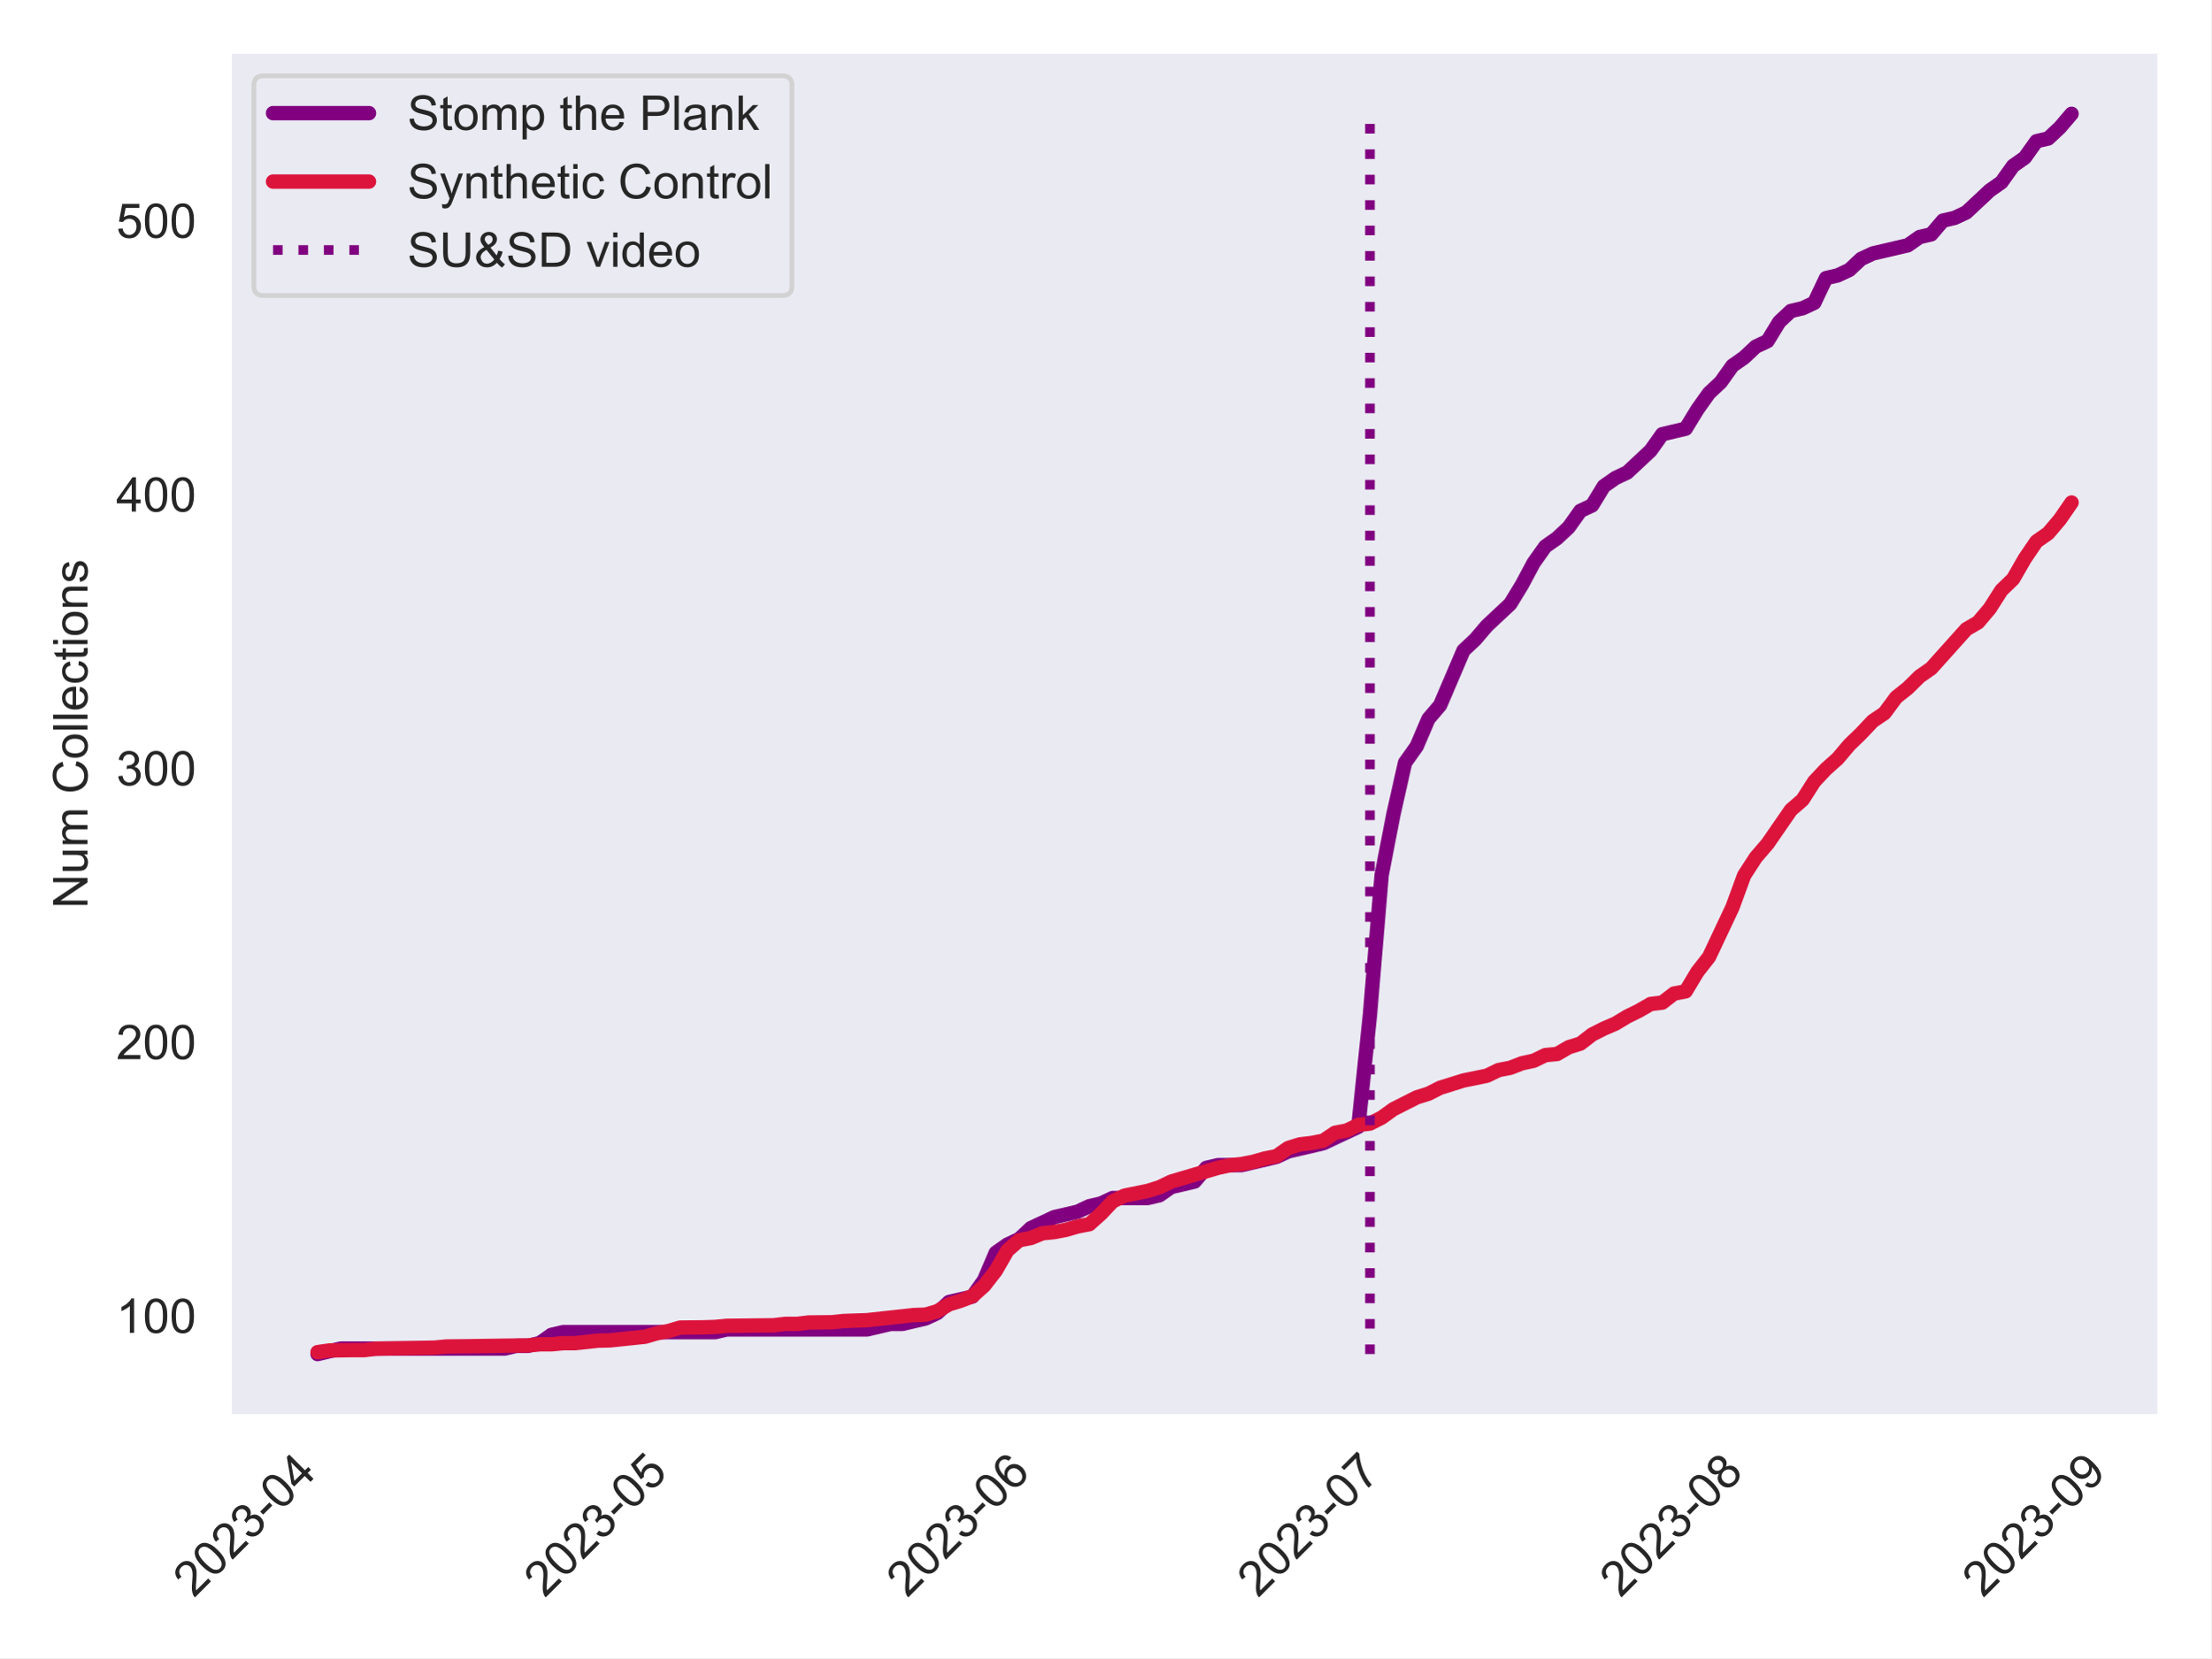
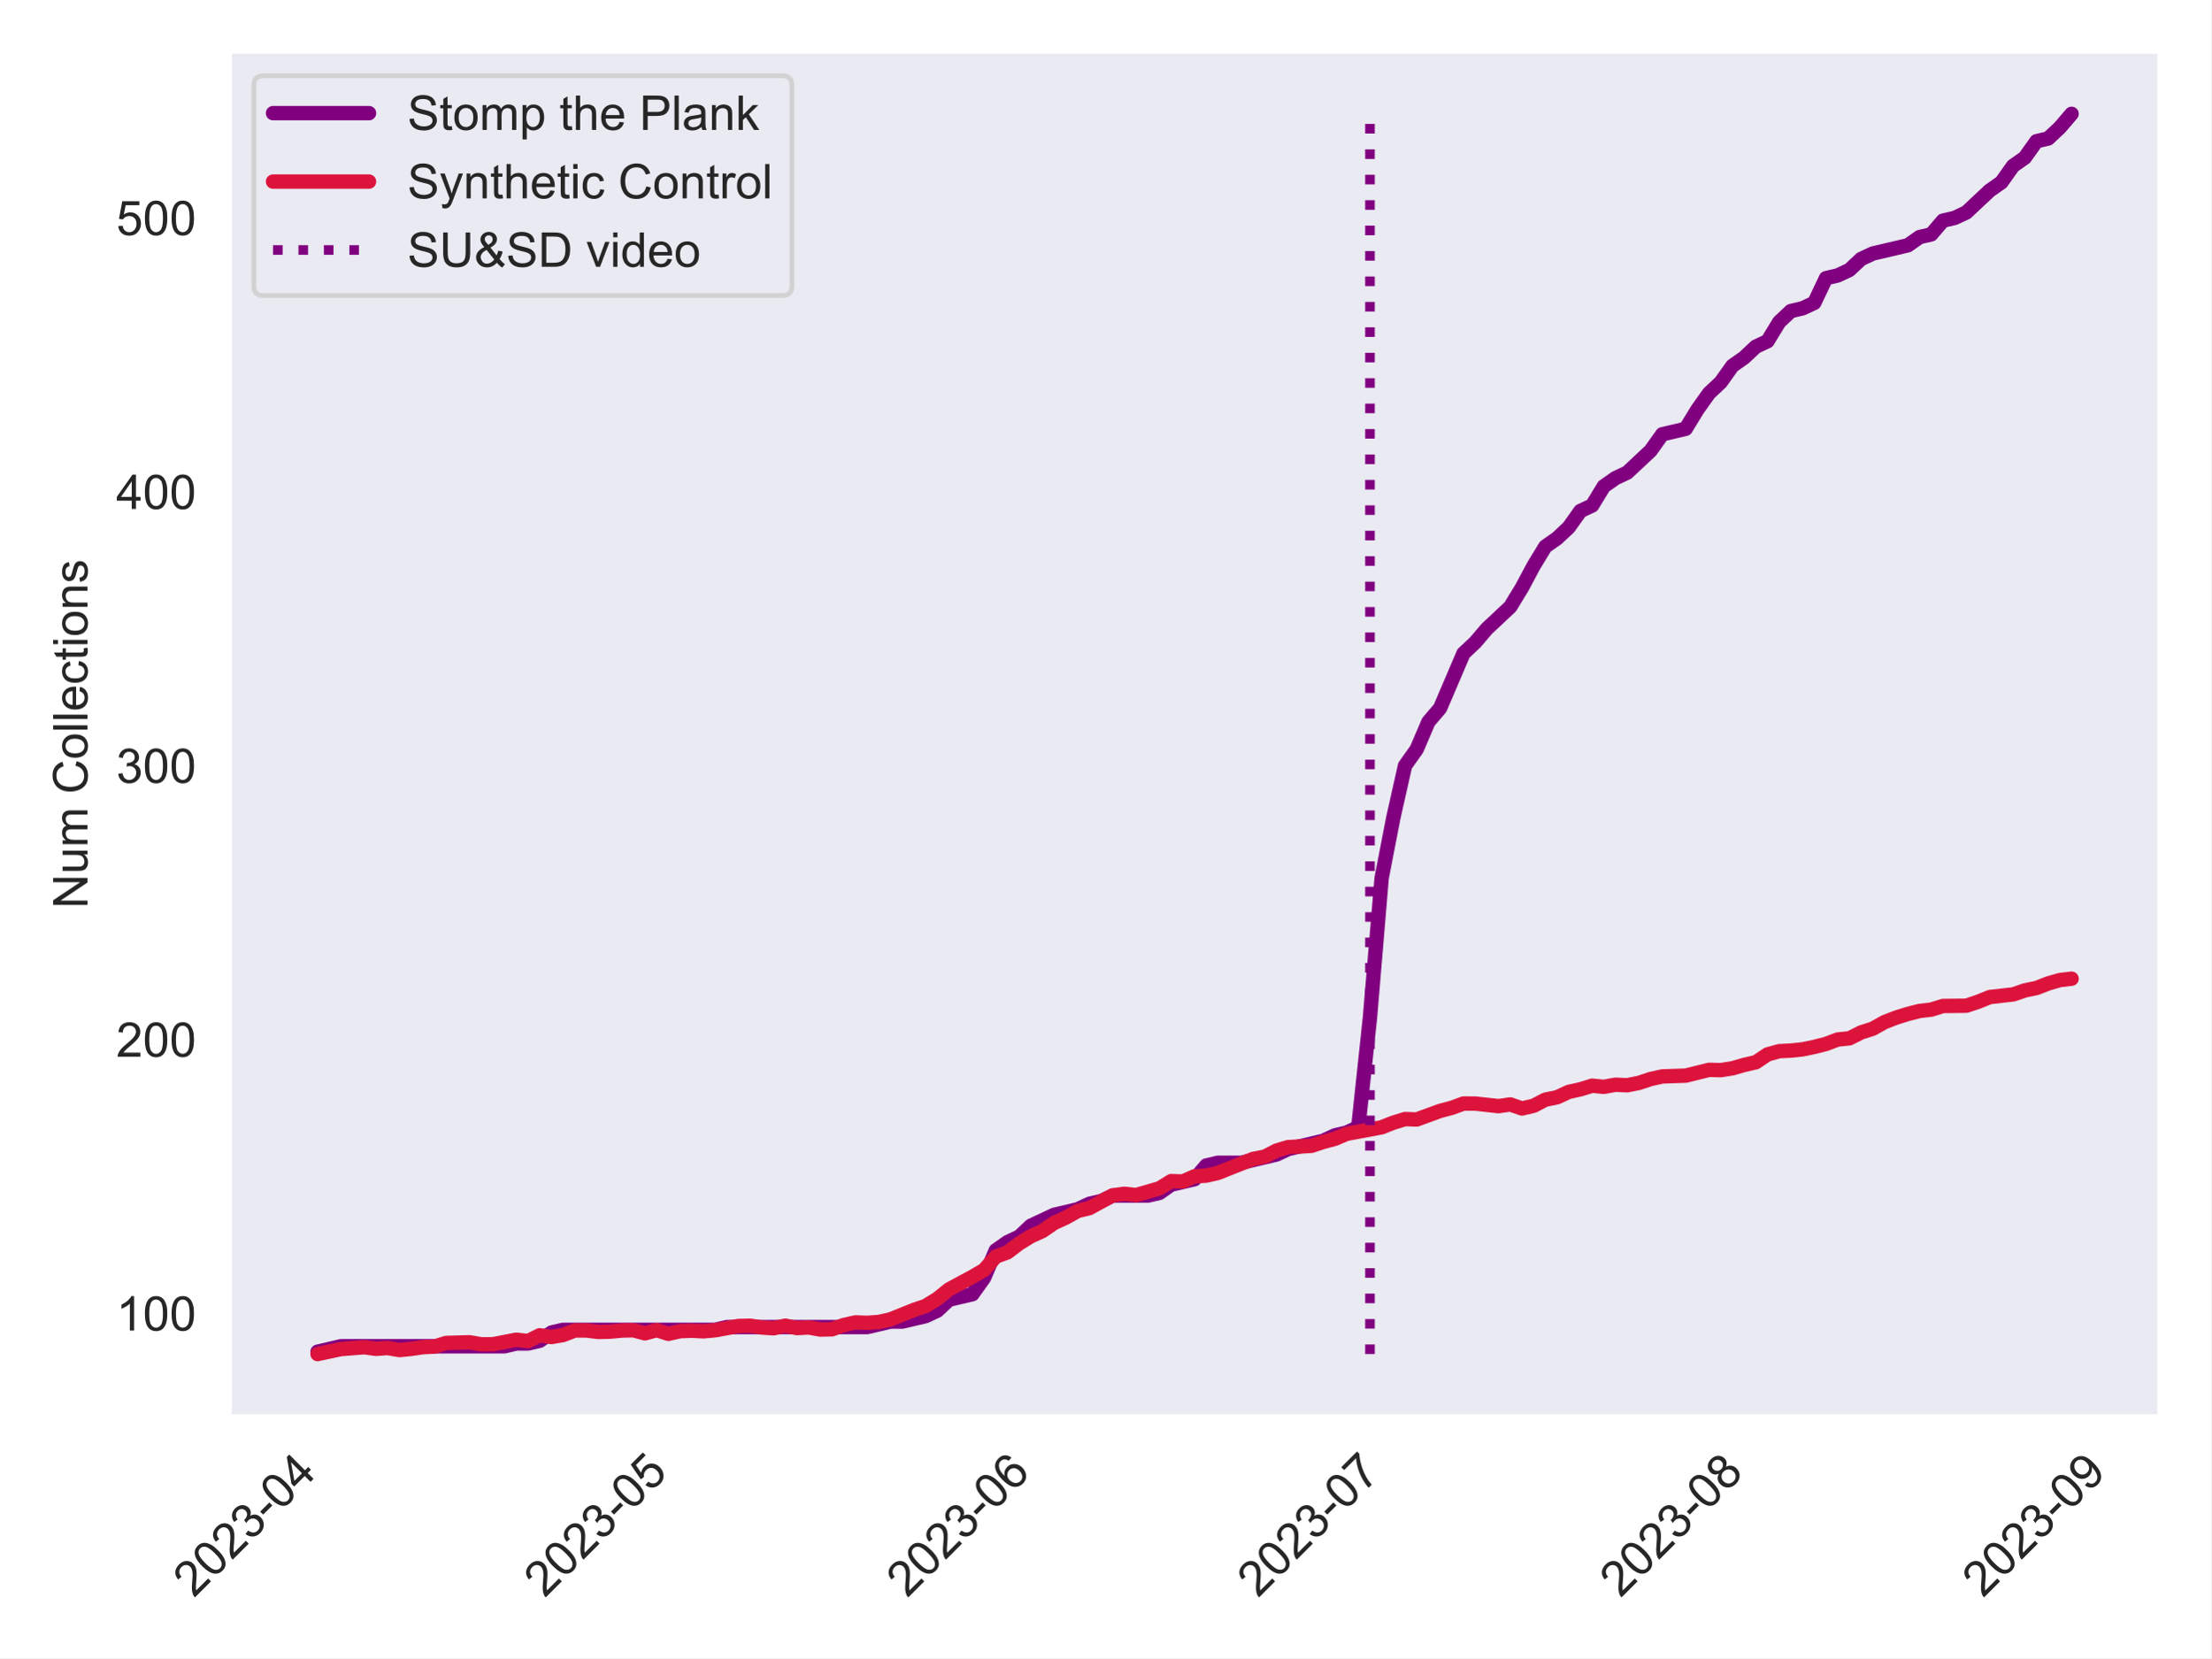
<svg xmlns="http://www.w3.org/2000/svg" xmlns:xlink="http://www.w3.org/1999/xlink" width="460.8pt" height="345.6pt" viewBox="0 0 460.8 345.6" version="1.1">
  <defs>
    <style type="text/css">*{stroke-linejoin: round; stroke-linecap: butt}</style>
  </defs>
  <g id="figure_1">
    <g id="patch_1">
      <path d="M 0 345.6  L 460.8 345.6  L 460.8 0  L 0 0  z " style="fill: #ffffff" />
    </g>
    <g id="axes_1">
      <g id="patch_2">
        <path d="M 47.9 295.153  L 450 295.153  L 450 10.8  L 47.9 10.8  z " style="fill: #eaeaf2" />
      </g>
      <g id="matplotlib.axis_1">
        <g id="xtick_1">
          <g id="text_1">
            <g style="fill: #262626" transform="translate(40.40968 333.1617) rotate(-45) scale(0.1 -0.1)">
              <defs>
                <path id="ArialMT-32" d="M 3222 541  L 3222 0  L 194 0  Q 188 203 259 391  Q 375 700 629 1000  Q 884 1300 1366 1694  Q 2113 2306 2375 2664  Q 2638 3022 2638 3341  Q 2638 3675 2398 3904  Q 2159 4134 1775 4134  Q 1369 4134 1125 3890  Q 881 3647 878 3216  L 300 3275  Q 359 3922 746 4261  Q 1134 4600 1788 4600  Q 2447 4600 2831 4234  Q 3216 3869 3216 3328  Q 3216 3053 3103 2787  Q 2991 2522 2730 2228  Q 2469 1934 1863 1422  Q 1356 997 1212 845  Q 1069 694 975 541  L 3222 541  z " transform="scale(0.015625)" />
                <path id="ArialMT-30" d="M 266 2259  Q 266 3072 433 3567  Q 600 4063 929 4331  Q 1259 4600 1759 4600  Q 2128 4600 2406 4451  Q 2684 4303 2865 4023  Q 3047 3744 3150 3342  Q 3253 2941 3253 2259  Q 3253 1453 3087 958  Q 2922 463 2592 192  Q 2263 -78 1759 -78  Q 1097 -78 719 397  Q 266 969 266 2259  z M 844 2259  Q 844 1131 1108 757  Q 1372 384 1759 384  Q 2147 384 2411 759  Q 2675 1134 2675 2259  Q 2675 3391 2411 3762  Q 2147 4134 1753 4134  Q 1366 4134 1134 3806  Q 844 3388 844 2259  z " transform="scale(0.015625)" />
                <path id="ArialMT-33" d="M 269 1209  L 831 1284  Q 928 806 1161 595  Q 1394 384 1728 384  Q 2125 384 2398 659  Q 2672 934 2672 1341  Q 2672 1728 2419 1979  Q 2166 2231 1775 2231  Q 1616 2231 1378 2169  L 1441 2663  Q 1497 2656 1531 2656  Q 1891 2656 2178 2843  Q 2466 3031 2466 3422  Q 2466 3731 2256 3934  Q 2047 4138 1716 4138  Q 1388 4138 1169 3931  Q 950 3725 888 3313  L 325 3413  Q 428 3978 793 4289  Q 1159 4600 1703 4600  Q 2078 4600 2393 4439  Q 2709 4278 2876 4000  Q 3044 3722 3044 3409  Q 3044 3113 2884 2869  Q 2725 2625 2413 2481  Q 2819 2388 3044 2092  Q 3269 1797 3269 1353  Q 3269 753 2831 336  Q 2394 -81 1725 -81  Q 1122 -81 723 278  Q 325 638 269 1209  z " transform="scale(0.015625)" />
                <path id="ArialMT-2d" d="M 203 1375  L 203 1941  L 1931 1941  L 1931 1375  L 203 1375  z " transform="scale(0.015625)" />
                <path id="ArialMT-34" d="M 2069 0  L 2069 1097  L 81 1097  L 81 1613  L 2172 4581  L 2631 4581  L 2631 1613  L 3250 1613  L 3250 1097  L 2631 1097  L 2631 0  L 2069 0  z M 2069 1613  L 2069 3678  L 634 1613  L 2069 1613  z " transform="scale(0.015625)" />
              </defs>
              <use xlink:href="#ArialMT-32" />
              <use xlink:href="#ArialMT-30" x="55.615" />
              <use xlink:href="#ArialMT-32" x="111.23" />
              <use xlink:href="#ArialMT-33" x="166.846" />
              <use xlink:href="#ArialMT-2d" x="222.461" />
              <use xlink:href="#ArialMT-30" x="255.762" />
              <use xlink:href="#ArialMT-34" x="311.377" />
            </g>
          </g>
        </g>
        <g id="xtick_2">
          <g id="text_2">
            <g style="fill: #262626" transform="translate(113.5188 333.1617) rotate(-45) scale(0.1 -0.1)">
              <defs>
                <path id="ArialMT-35" d="M 266 1200  L 856 1250  Q 922 819 1161 601  Q 1400 384 1738 384  Q 2144 384 2425 690  Q 2706 997 2706 1503  Q 2706 1984 2436 2262  Q 2166 2541 1728 2541  Q 1456 2541 1237 2417  Q 1019 2294 894 2097  L 366 2166  L 809 4519  L 3088 4519  L 3088 3981  L 1259 3981  L 1013 2750  Q 1425 3038 1878 3038  Q 2478 3038 2890 2622  Q 3303 2206 3303 1553  Q 3303 931 2941 478  Q 2500 -78 1738 -78  Q 1113 -78 717 272  Q 322 622 266 1200  z " transform="scale(0.015625)" />
              </defs>
              <use xlink:href="#ArialMT-32" />
              <use xlink:href="#ArialMT-30" x="55.615" />
              <use xlink:href="#ArialMT-32" x="111.23" />
              <use xlink:href="#ArialMT-33" x="166.846" />
              <use xlink:href="#ArialMT-2d" x="222.461" />
              <use xlink:href="#ArialMT-30" x="255.762" />
              <use xlink:href="#ArialMT-35" x="311.377" />
            </g>
          </g>
        </g>
        <g id="xtick_3">
          <g id="text_3">
            <g style="fill: #262626" transform="translate(189.0648 333.1617) rotate(-45) scale(0.1 -0.1)">
              <defs>
                <path id="ArialMT-36" d="M 3184 3459  L 2625 3416  Q 2550 3747 2413 3897  Q 2184 4138 1850 4138  Q 1581 4138 1378 3988  Q 1113 3794 959 3422  Q 806 3050 800 2363  Q 1003 2672 1297 2822  Q 1591 2972 1913 2972  Q 2475 2972 2870 2558  Q 3266 2144 3266 1488  Q 3266 1056 3080 686  Q 2894 316 2569 119  Q 2244 -78 1831 -78  Q 1128 -78 684 439  Q 241 956 241 2144  Q 241 3472 731 4075  Q 1159 4600 1884 4600  Q 2425 4600 2770 4297  Q 3116 3994 3184 3459  z M 888 1484  Q 888 1194 1011 928  Q 1134 663 1356 523  Q 1578 384 1822 384  Q 2178 384 2434 671  Q 2691 959 2691 1453  Q 2691 1928 2437 2201  Q 2184 2475 1800 2475  Q 1419 2475 1153 2201  Q 888 1928 888 1484  z " transform="scale(0.015625)" />
              </defs>
              <use xlink:href="#ArialMT-32" />
              <use xlink:href="#ArialMT-30" x="55.615" />
              <use xlink:href="#ArialMT-32" x="111.23" />
              <use xlink:href="#ArialMT-33" x="166.846" />
              <use xlink:href="#ArialMT-2d" x="222.461" />
              <use xlink:href="#ArialMT-30" x="255.762" />
              <use xlink:href="#ArialMT-36" x="311.377" />
            </g>
          </g>
        </g>
        <g id="xtick_4">
          <g id="text_4">
            <g style="fill: #262626" transform="translate(262.1739 333.1617) rotate(-45) scale(0.1 -0.1)">
              <defs>
                <path id="ArialMT-37" d="M 303 3981  L 303 4522  L 3269 4522  L 3269 4084  Q 2831 3619 2401 2847  Q 1972 2075 1738 1259  Q 1569 684 1522 0  L 944 0  Q 953 541 1156 1306  Q 1359 2072 1739 2783  Q 2119 3494 2547 3981  L 303 3981  z " transform="scale(0.015625)" />
              </defs>
              <use xlink:href="#ArialMT-32" />
              <use xlink:href="#ArialMT-30" x="55.615" />
              <use xlink:href="#ArialMT-32" x="111.23" />
              <use xlink:href="#ArialMT-33" x="166.846" />
              <use xlink:href="#ArialMT-2d" x="222.461" />
              <use xlink:href="#ArialMT-30" x="255.762" />
              <use xlink:href="#ArialMT-37" x="311.377" />
            </g>
          </g>
        </g>
        <g id="xtick_5">
          <g id="text_5">
            <g style="fill: #262626" transform="translate(337.72 333.1617) rotate(-45) scale(0.1 -0.1)">
              <defs>
                <path id="ArialMT-38" d="M 1131 2484  Q 781 2613 612 2850  Q 444 3088 444 3419  Q 444 3919 803 4259  Q 1163 4600 1759 4600  Q 2359 4600 2725 4251  Q 3091 3903 3091 3403  Q 3091 3084 2923 2848  Q 2756 2613 2416 2484  Q 2838 2347 3058 2040  Q 3278 1734 3278 1309  Q 3278 722 2862 322  Q 2447 -78 1769 -78  Q 1091 -78 675 323  Q 259 725 259 1325  Q 259 1772 486 2073  Q 713 2375 1131 2484  z M 1019 3438  Q 1019 3113 1228 2906  Q 1438 2700 1772 2700  Q 2097 2700 2305 2904  Q 2513 3109 2513 3406  Q 2513 3716 2298 3927  Q 2084 4138 1766 4138  Q 1444 4138 1231 3931  Q 1019 3725 1019 3438  z M 838 1322  Q 838 1081 952 856  Q 1066 631 1291 507  Q 1516 384 1775 384  Q 2178 384 2440 643  Q 2703 903 2703 1303  Q 2703 1709 2433 1975  Q 2163 2241 1756 2241  Q 1359 2241 1098 1978  Q 838 1716 838 1322  z " transform="scale(0.015625)" />
              </defs>
              <use xlink:href="#ArialMT-32" />
              <use xlink:href="#ArialMT-30" x="55.615" />
              <use xlink:href="#ArialMT-32" x="111.23" />
              <use xlink:href="#ArialMT-33" x="166.846" />
              <use xlink:href="#ArialMT-2d" x="222.461" />
              <use xlink:href="#ArialMT-30" x="255.762" />
              <use xlink:href="#ArialMT-38" x="311.377" />
            </g>
          </g>
        </g>
        <g id="xtick_6">
          <g id="text_6">
            <g style="fill: #262626" transform="translate(413.266 333.1617) rotate(-45) scale(0.1 -0.1)">
              <defs>
                <path id="ArialMT-39" d="M 350 1059  L 891 1109  Q 959 728 1153 556  Q 1347 384 1650 384  Q 1909 384 2104 503  Q 2300 622 2425 820  Q 2550 1019 2634 1356  Q 2719 1694 2719 2044  Q 2719 2081 2716 2156  Q 2547 1888 2255 1720  Q 1963 1553 1622 1553  Q 1053 1553 659 1965  Q 266 2378 266 3053  Q 266 3750 677 4175  Q 1088 4600 1706 4600  Q 2153 4600 2523 4359  Q 2894 4119 3086 3673  Q 3278 3228 3278 2384  Q 3278 1506 3087 986  Q 2897 466 2520 194  Q 2144 -78 1638 -78  Q 1100 -78 759 220  Q 419 519 350 1059  z M 2653 3081  Q 2653 3566 2395 3850  Q 2138 4134 1775 4134  Q 1400 4134 1122 3828  Q 844 3522 844 3034  Q 844 2597 1108 2323  Q 1372 2050 1759 2050  Q 2150 2050 2401 2323  Q 2653 2597 2653 3081  z " transform="scale(0.015625)" />
              </defs>
              <use xlink:href="#ArialMT-32" />
              <use xlink:href="#ArialMT-30" x="55.615" />
              <use xlink:href="#ArialMT-32" x="111.23" />
              <use xlink:href="#ArialMT-33" x="166.846" />
              <use xlink:href="#ArialMT-2d" x="222.461" />
              <use xlink:href="#ArialMT-30" x="255.762" />
              <use xlink:href="#ArialMT-39" x="311.377" />
            </g>
          </g>
        </g>
      </g>
      <g id="matplotlib.axis_2">
        <g id="ytick_1">
          <g id="text_7">
-             <g style="fill: #262626" transform="translate(24.21719 277.8176) scale(0.1 -0.1)">
+             <g style="fill: #262626" transform="translate(24.21719 277.3307) scale(0.1 -0.1)">
              <defs>
                <path id="ArialMT-31" d="M 2384 0  L 1822 0  L 1822 3584  Q 1619 3391 1289 3197  Q 959 3003 697 2906  L 697 3450  Q 1169 3672 1522 3987  Q 1875 4303 2022 4600  L 2384 4600  L 2384 0  z " transform="scale(0.015625)" />
              </defs>
              <use xlink:href="#ArialMT-31" />
              <use xlink:href="#ArialMT-30" x="55.615" />
              <use xlink:href="#ArialMT-30" x="111.23" />
            </g>
          </g>
        </g>
        <g id="ytick_2">
          <g id="text_8">
-             <g style="fill: #262626" transform="translate(24.21719 220.753) scale(0.1 -0.1)">
+             <g style="fill: #262626" transform="translate(24.21719 220.247) scale(0.1 -0.1)">
              <use xlink:href="#ArialMT-32" />
              <use xlink:href="#ArialMT-30" x="55.615" />
              <use xlink:href="#ArialMT-30" x="111.23" />
            </g>
          </g>
        </g>
        <g id="ytick_3">
          <g id="text_9">
-             <g style="fill: #262626" transform="translate(24.21719 163.6884) scale(0.1 -0.1)">
+             <g style="fill: #262626" transform="translate(24.21719 163.1633) scale(0.1 -0.1)">
              <use xlink:href="#ArialMT-33" />
              <use xlink:href="#ArialMT-30" x="55.615" />
              <use xlink:href="#ArialMT-30" x="111.23" />
            </g>
          </g>
        </g>
        <g id="ytick_4">
          <g id="text_10">
-             <g style="fill: #262626" transform="translate(24.21719 106.6238) scale(0.1 -0.1)">
+             <g style="fill: #262626" transform="translate(24.21719 106.0796) scale(0.1 -0.1)">
              <use xlink:href="#ArialMT-34" />
              <use xlink:href="#ArialMT-30" x="55.615" />
              <use xlink:href="#ArialMT-30" x="111.23" />
            </g>
          </g>
        </g>
        <g id="ytick_5">
          <g id="text_11">
-             <g style="fill: #262626" transform="translate(24.21719 49.55923) scale(0.1 -0.1)">
+             <g style="fill: #262626" transform="translate(24.21719 48.99585) scale(0.1 -0.1)">
              <use xlink:href="#ArialMT-35" />
              <use xlink:href="#ArialMT-30" x="55.615" />
              <use xlink:href="#ArialMT-30" x="111.23" />
            </g>
          </g>
        </g>
        <g id="text_12">
          <g style="fill: #262626" transform="translate(18.22969 189.3764) rotate(-90) scale(0.1 -0.1)">
            <defs>
              <path id="ArialMT-4e" d="M 488 0  L 488 4581  L 1109 4581  L 3516 984  L 3516 4581  L 4097 4581  L 4097 0  L 3475 0  L 1069 3600  L 1069 0  L 488 0  z " transform="scale(0.015625)" />
              <path id="ArialMT-75" d="M 2597 0  L 2597 488  Q 2209 -75 1544 -75  Q 1250 -75 995 37  Q 741 150 617 320  Q 494 491 444 738  Q 409 903 409 1263  L 409 3319  L 972 3319  L 972 1478  Q 972 1038 1006 884  Q 1059 663 1231 536  Q 1403 409 1656 409  Q 1909 409 2131 539  Q 2353 669 2445 892  Q 2538 1116 2538 1541  L 2538 3319  L 3100 3319  L 3100 0  L 2597 0  z " transform="scale(0.015625)" />
              <path id="ArialMT-6d" d="M 422 0  L 422 3319  L 925 3319  L 925 2853  Q 1081 3097 1340 3245  Q 1600 3394 1931 3394  Q 2300 3394 2536 3241  Q 2772 3088 2869 2813  Q 3263 3394 3894 3394  Q 4388 3394 4653 3120  Q 4919 2847 4919 2278  L 4919 0  L 4359 0  L 4359 2091  Q 4359 2428 4304 2576  Q 4250 2725 4106 2815  Q 3963 2906 3769 2906  Q 3419 2906 3187 2673  Q 2956 2441 2956 1928  L 2956 0  L 2394 0  L 2394 2156  Q 2394 2531 2256 2718  Q 2119 2906 1806 2906  Q 1569 2906 1367 2781  Q 1166 2656 1075 2415  Q 984 2175 984 1722  L 984 0  L 422 0  z " transform="scale(0.015625)" />
              <path id="ArialMT-20" transform="scale(0.015625)" />
              <path id="ArialMT-43" d="M 3763 1606  L 4369 1453  Q 4178 706 3683 314  Q 3188 -78 2472 -78  Q 1731 -78 1267 223  Q 803 525 561 1097  Q 319 1669 319 2325  Q 319 3041 592 3573  Q 866 4106 1370 4382  Q 1875 4659 2481 4659  Q 3169 4659 3637 4309  Q 4106 3959 4291 3325  L 3694 3184  Q 3534 3684 3231 3912  Q 2928 4141 2469 4141  Q 1941 4141 1586 3887  Q 1231 3634 1087 3207  Q 944 2781 944 2328  Q 944 1744 1114 1308  Q 1284 872 1643 656  Q 2003 441 2422 441  Q 2931 441 3284 734  Q 3638 1028 3763 1606  z " transform="scale(0.015625)" />
              <path id="ArialMT-6f" d="M 213 1659  Q 213 2581 725 3025  Q 1153 3394 1769 3394  Q 2453 3394 2887 2945  Q 3322 2497 3322 1706  Q 3322 1066 3130 698  Q 2938 331 2570 128  Q 2203 -75 1769 -75  Q 1072 -75 642 372  Q 213 819 213 1659  z M 791 1659  Q 791 1022 1069 705  Q 1347 388 1769 388  Q 2188 388 2466 706  Q 2744 1025 2744 1678  Q 2744 2294 2464 2611  Q 2184 2928 1769 2928  Q 1347 2928 1069 2612  Q 791 2297 791 1659  z " transform="scale(0.015625)" />
              <path id="ArialMT-6c" d="M 409 0  L 409 4581  L 972 4581  L 972 0  L 409 0  z " transform="scale(0.015625)" />
              <path id="ArialMT-65" d="M 2694 1069  L 3275 997  Q 3138 488 2766 206  Q 2394 -75 1816 -75  Q 1088 -75 661 373  Q 234 822 234 1631  Q 234 2469 665 2931  Q 1097 3394 1784 3394  Q 2450 3394 2872 2941  Q 3294 2488 3294 1666  Q 3294 1616 3291 1516  L 816 1516  Q 847 969 1125 678  Q 1403 388 1819 388  Q 2128 388 2347 550  Q 2566 713 2694 1069  z M 847 1978  L 2700 1978  Q 2663 2397 2488 2606  Q 2219 2931 1791 2931  Q 1403 2931 1139 2672  Q 875 2413 847 1978  z " transform="scale(0.015625)" />
              <path id="ArialMT-63" d="M 2588 1216  L 3141 1144  Q 3050 572 2676 248  Q 2303 -75 1759 -75  Q 1078 -75 664 370  Q 250 816 250 1647  Q 250 2184 428 2587  Q 606 2991 970 3192  Q 1334 3394 1763 3394  Q 2303 3394 2647 3120  Q 2991 2847 3088 2344  L 2541 2259  Q 2463 2594 2264 2762  Q 2066 2931 1784 2931  Q 1359 2931 1093 2626  Q 828 2322 828 1663  Q 828 994 1084 691  Q 1341 388 1753 388  Q 2084 388 2306 591  Q 2528 794 2588 1216  z " transform="scale(0.015625)" />
              <path id="ArialMT-74" d="M 1650 503  L 1731 6  Q 1494 -44 1306 -44  Q 1000 -44 831 53  Q 663 150 594 308  Q 525 466 525 972  L 525 2881  L 113 2881  L 113 3319  L 525 3319  L 525 4141  L 1084 4478  L 1084 3319  L 1650 3319  L 1650 2881  L 1084 2881  L 1084 941  Q 1084 700 1114 631  Q 1144 563 1211 522  Q 1278 481 1403 481  Q 1497 481 1650 503  z " transform="scale(0.015625)" />
              <path id="ArialMT-69" d="M 425 3934  L 425 4581  L 988 4581  L 988 3934  L 425 3934  z M 425 0  L 425 3319  L 988 3319  L 988 0  L 425 0  z " transform="scale(0.015625)" />
              <path id="ArialMT-6e" d="M 422 0  L 422 3319  L 928 3319  L 928 2847  Q 1294 3394 1984 3394  Q 2284 3394 2536 3286  Q 2788 3178 2913 3003  Q 3038 2828 3088 2588  Q 3119 2431 3119 2041  L 3119 0  L 2556 0  L 2556 2019  Q 2556 2363 2490 2533  Q 2425 2703 2258 2804  Q 2091 2906 1866 2906  Q 1506 2906 1245 2678  Q 984 2450 984 1813  L 984 0  L 422 0  z " transform="scale(0.015625)" />
              <path id="ArialMT-73" d="M 197 991  L 753 1078  Q 800 744 1014 566  Q 1228 388 1613 388  Q 2000 388 2187 545  Q 2375 703 2375 916  Q 2375 1106 2209 1216  Q 2094 1291 1634 1406  Q 1016 1563 777 1677  Q 538 1791 414 1992  Q 291 2194 291 2438  Q 291 2659 392 2848  Q 494 3038 669 3163  Q 800 3259 1026 3326  Q 1253 3394 1513 3394  Q 1903 3394 2198 3281  Q 2494 3169 2634 2976  Q 2775 2784 2828 2463  L 2278 2388  Q 2241 2644 2061 2787  Q 1881 2931 1553 2931  Q 1166 2931 1000 2803  Q 834 2675 834 2503  Q 834 2394 903 2306  Q 972 2216 1119 2156  Q 1203 2125 1616 2013  Q 2213 1853 2448 1751  Q 2684 1650 2818 1456  Q 2953 1263 2953 975  Q 2953 694 2789 445  Q 2625 197 2315 61  Q 2006 -75 1616 -75  Q 969 -75 630 194  Q 291 463 197 991  z " transform="scale(0.015625)" />
            </defs>
            <use xlink:href="#ArialMT-4e" />
            <use xlink:href="#ArialMT-75" x="72.217" />
            <use xlink:href="#ArialMT-6d" x="127.832" />
            <use xlink:href="#ArialMT-20" x="211.133" />
            <use xlink:href="#ArialMT-43" x="238.916" />
            <use xlink:href="#ArialMT-6f" x="311.133" />
            <use xlink:href="#ArialMT-6c" x="366.748" />
            <use xlink:href="#ArialMT-6c" x="388.965" />
            <use xlink:href="#ArialMT-65" x="411.182" />
            <use xlink:href="#ArialMT-63" x="466.797" />
            <use xlink:href="#ArialMT-74" x="516.797" />
            <use xlink:href="#ArialMT-69" x="544.58" />
            <use xlink:href="#ArialMT-6f" x="566.797" />
            <use xlink:href="#ArialMT-6e" x="622.412" />
            <use xlink:href="#ArialMT-73" x="678.027" />
          </g>
        </g>
      </g>
      <g id="PolyCollection_1" />
      <g id="PolyCollection_2" />
      <g id="line2d_1">
-         <path d="M 66.177 282.228  L 71.051 281.086  L 105.169 281.086  L 107.606 280.516  L 110.043 280.516  L 112.48 279.945  L 114.917 278.233  L 117.354 277.663  L 149.034 277.663  L 151.471 277.092  L 180.715 277.092  L 185.589 275.951  L 188.026 275.951  L 192.9 274.809  L 195.337 273.668  L 197.774 271.385  L 202.648 270.244  L 205.085 266.82  L 207.522 261.114  L 209.958 259.402  L 212.395 258.261  L 214.832 255.978  L 219.706 253.695  L 224.58 252.554  L 227.017 251.413  L 229.454 250.842  L 231.891 249.701  L 239.202 249.701  L 241.639 249.13  L 244.076 247.418  L 248.95 246.277  L 251.387 243.424  L 253.824 242.853  L 258.698 242.853  L 266.009 241.141  L 268.446 240  L 275.757 238.288  L 283.068 234.864  L 285.505 211.468  L 287.942 182.365  L 290.378 169.81  L 292.815 158.968  L 295.252 155.544  L 297.689 149.838  L 300.126 146.985  L 305 135.572  L 307.437 133.289  L 309.874 130.436  L 314.748 125.871  L 317.185 121.876  L 319.622 117.311  L 322.059 113.887  L 324.496 112.175  L 326.933 109.893  L 329.37 106.469  L 331.807 105.328  L 334.244 101.333  L 336.681 99.621  L 339.118 98.48  L 343.992 93.915  L 346.429 90.491  L 351.303 89.349  L 353.74 85.355  L 356.177 81.931  L 358.614 79.648  L 361.051 76.225  L 363.488 74.513  L 365.925 72.23  L 368.362 71.089  L 370.798 67.094  L 373.235 64.812  L 375.672 64.241  L 378.109 63.1  L 380.546 57.964  L 382.983 57.393  L 385.42 56.252  L 387.857 53.969  L 390.294 52.828  L 397.605 51.116  L 400.042 49.404  L 402.479 48.834  L 404.916 45.98  L 407.353 45.41  L 409.79 44.268  L 414.664 39.703  L 417.101 37.991  L 419.538 34.567  L 421.975 32.855  L 424.412 29.432  L 426.849 28.861  L 429.286 26.578  L 431.723 23.725  L 431.723 23.725  " clip-path="url(#p0c57057116)" style="fill: none; stroke: #800080; stroke-width: 3; stroke-linecap: round" />
+         <path d="M 66.177 281.743  L 71.051 280.602  L 105.169 280.602  L 107.606 280.031  L 110.043 280.031  L 112.48 279.46  L 114.917 277.748  L 117.354 277.177  L 149.034 277.177  L 151.471 276.606  L 180.715 276.606  L 185.589 275.464  L 188.026 275.464  L 192.9 274.323  L 195.337 273.181  L 197.774 270.898  L 202.648 269.756  L 205.085 266.331  L 207.522 260.623  L 209.958 258.91  L 212.395 257.768  L 214.832 255.485  L 219.706 253.202  L 224.58 252.06  L 227.017 250.918  L 229.454 250.347  L 231.891 249.206  L 239.202 249.206  L 241.639 248.635  L 244.076 246.922  L 248.95 245.781  L 251.387 242.927  L 253.824 242.356  L 258.698 242.356  L 266.009 240.643  L 268.446 239.502  L 275.757 237.789  L 278.194 236.647  L 280.631 236.077  L 283.068 234.935  L 285.505 212.101  L 287.942 182.989  L 290.378 170.43  L 292.815 159.584  L 295.252 156.159  L 297.689 150.451  L 300.126 147.597  L 305 136.18  L 307.437 133.897  L 309.874 131.042  L 314.748 126.476  L 317.185 122.48  L 319.622 117.913  L 322.059 113.917  L 324.496 112.205  L 326.933 109.922  L 329.37 106.497  L 331.807 105.355  L 334.244 101.359  L 336.681 99.646  L 339.118 98.505  L 343.992 93.938  L 346.429 90.513  L 351.303 89.371  L 353.74 85.376  L 356.177 81.951  L 358.614 79.667  L 361.051 76.242  L 363.488 74.53  L 365.925 72.246  L 368.362 71.105  L 370.798 67.109  L 373.235 64.825  L 375.672 64.255  L 378.109 63.113  L 380.546 57.975  L 382.983 57.405  L 385.42 56.263  L 387.857 53.979  L 390.294 52.838  L 397.605 51.125  L 400.042 49.413  L 402.479 48.842  L 404.916 45.988  L 407.353 45.417  L 409.79 44.275  L 414.664 39.709  L 417.101 37.996  L 419.538 34.571  L 421.975 32.859  L 424.412 29.434  L 426.849 28.863  L 429.286 26.579  L 431.723 23.725  L 431.723 23.725  " clip-path="url(#pee35875c69)" style="fill: none; stroke: #800080; stroke-width: 3; stroke-linecap: round" />
      </g>
      <g id="line2d_2">
-         <path d="M 66.177 281.83  L 68.614 281.482  L 73.488 281.406  L 75.925 281.406  L 78.362 281.115  L 90.547 280.891  L 92.984 280.655  L 97.858 280.599  L 105.169 280.487  L 110.043 280.431  L 112.48 280.196  L 114.917 280.196  L 117.354 279.961  L 119.791 279.961  L 124.665 279.434  L 127.102 279.378  L 134.412 278.616  L 136.849 277.91  L 139.286 277.439  L 141.723 276.713  L 146.597 276.657  L 149.034 276.581  L 151.471 276.346  L 156.345 276.29  L 161.219 276.234  L 163.656 275.943  L 166.093 275.943  L 168.53 275.651  L 173.404 275.595  L 175.841 275.336  L 180.715 275.168  L 190.463 274.095  L 192.9 274.018  L 195.337 273.3  L 197.774 271.864  L 200.211 271.114  L 202.648 270.173  L 205.085 267.999  L 207.522 264.864  L 209.958 260.628  L 212.395 258.51  L 214.832 258.039  L 217.269 257.042  L 219.706 256.807  L 222.143 256.336  L 224.58 255.63  L 227.017 255.16  L 229.454 252.986  L 231.891 250.397  L 234.328 249.221  L 239.202 248.223  L 241.639 247.461  L 244.076 246.285  L 253.824 243.405  L 256.261 242.878  L 258.698 242.643  L 261.135 242.172  L 263.572 241.466  L 266.009 240.996  L 268.446 239.292  L 270.883 238.53  L 273.32 238.239  L 275.757 237.768  L 278.194 236.121  L 280.631 235.651  L 283.068 234.474  L 285.505 234.183  L 287.942 232.95  L 290.378 231.191  L 295.252 228.725  L 297.689 227.963  L 300.126 226.731  L 305 225.207  L 309.874 224.21  L 312.311 223.033  L 314.748 222.562  L 317.185 221.621  L 319.622 221.094  L 322.059 219.918  L 324.496 219.683  L 326.933 218.271  L 329.37 217.509  L 331.807 215.626  L 334.244 214.393  L 336.681 213.34  L 339.118 211.872  L 341.555 210.676  L 343.992 209.264  L 346.429 208.972  L 348.866 207.09  L 351.303 206.619  L 353.74 202.563  L 356.177 199.447  L 361.051 189.105  L 363.488 182.46  L 365.925 178.695  L 368.362 175.871  L 373.235 168.811  L 375.672 166.693  L 378.109 162.872  L 380.546 160.284  L 382.983 158.11  L 385.42 155.23  L 387.857 152.877  L 390.294 150.288  L 392.731 148.641  L 395.168 145.346  L 397.605 143.408  L 400.042 140.999  L 402.479 139.295  L 409.79 131.139  L 412.227 129.727  L 414.664 126.847  L 417.101 123.026  L 419.538 120.672  L 421.975 116.437  L 424.412 112.851  L 426.849 111.148  L 429.286 108.268  L 431.723 104.738  L 431.723 104.738  " clip-path="url(#p0c57057116)" style="fill: none; stroke: #dc143c; stroke-width: 3; stroke-linecap: round" />
+         <path d="M 66.177 282.228  L 71.051 281.189  L 75.925 280.803  L 78.362 281.139  L 80.799 280.97  L 83.236 281.395  L 85.673 281.153  L 88.11 280.794  L 90.547 280.67  L 92.984 279.914  L 97.858 279.774  L 100.295 280.193  L 102.732 280.184  L 107.606 279.24  L 110.043 279.522  L 112.48 278.312  L 114.917 278.678  L 117.354 278.257  L 119.791 277.32  L 122.228 277.316  L 124.665 277.617  L 127.102 277.563  L 129.538 277.332  L 131.975 277.267  L 134.412 277.911  L 136.849 277.241  L 139.286 278.015  L 141.723 277.463  L 144.16 277.359  L 146.597 277.49  L 149.034 277.27  L 153.908 276.379  L 156.345 276.321  L 158.782 276.694  L 161.219 276.86  L 163.656 276.314  L 166.093 276.816  L 168.53 276.68  L 170.967 277.122  L 173.404 277.064  L 175.841 276.184  L 178.278 275.63  L 180.715 275.722  L 183.152 275.541  L 185.589 274.995  L 190.463 273.033  L 192.9 272.205  L 195.337 270.709  L 197.774 268.747  L 202.648 266.122  L 205.085 264.701  L 207.522 261.92  L 209.958 261.026  L 212.395 259.179  L 214.832 257.677  L 217.269 256.572  L 219.706 254.892  L 222.143 253.782  L 224.58 252.407  L 227.017 251.812  L 231.891 249.149  L 234.328 248.826  L 236.765 249.089  L 241.639 247.684  L 244.076 246.175  L 246.513 246.255  L 248.95 245.179  L 251.387 245.035  L 253.824 244.473  L 261.135 241.559  L 263.572 241.088  L 266.009 239.83  L 268.446 239.097  L 273.32 238.825  L 275.757 238.013  L 278.194 237.362  L 280.631 236.326  L 287.942 234.963  L 290.378 233.999  L 292.815 233.253  L 295.252 233.333  L 300.126 231.546  L 302.563 230.903  L 305 230.011  L 307.437 230.018  L 312.311 230.553  L 314.748 230.199  L 317.185 231.042  L 319.622 230.473  L 322.059 229.203  L 324.496 228.709  L 326.933 227.584  L 329.37 227.043  L 331.807 226.293  L 334.244 226.535  L 336.681 226.089  L 339.118 226.199  L 341.555 225.712  L 343.992 224.903  L 346.429 224.361  L 351.303 224.194  L 356.177 222.989  L 358.614 223.051  L 361.051 222.666  L 363.488 221.962  L 365.925 221.404  L 368.362 219.772  L 370.798 219.095  L 373.235 218.972  L 375.672 218.718  L 378.109 218.212  L 380.546 217.591  L 382.983 216.668  L 385.42 216.42  L 387.857 215.196  L 390.294 214.407  L 392.731 213.047  L 395.168 212.097  L 397.605 211.338  L 400.042 210.719  L 402.479 210.434  L 404.916 209.676  L 409.79 209.62  L 412.227 208.807  L 414.664 207.82  L 419.538 207.267  L 421.975 206.438  L 424.412 205.928  L 426.849 204.98  L 429.286 204.277  L 431.723 203.992  L 431.723 203.992  " clip-path="url(#pee35875c69)" style="fill: none; stroke: #dc143c; stroke-width: 3; stroke-linecap: round" />
      </g>
      <g id="LineCollection_1">
-         <path d="M 285.505 282.228  L 285.505 23.725  " clip-path="url(#p0c57057116)" style="fill: none; stroke-dasharray: 2,3.3; stroke-dashoffset: 0; stroke: #800080; stroke-width: 2" />
+         <path d="M 285.505 282.228  L 285.505 23.725  " clip-path="url(#pee35875c69)" style="fill: none; stroke-dasharray: 2,3.3; stroke-dashoffset: 0; stroke: #800080; stroke-width: 2" />
      </g>
      <g id="patch_3">
        <path d="M 47.9 295.153  L 47.9 10.8  " style="fill: none; stroke: #ffffff; stroke-width: 0.8; stroke-linejoin: miter; stroke-linecap: square" />
      </g>
      <g id="patch_4">
        <path d="M 450 295.153  L 450 10.8  " style="fill: none; stroke: #ffffff; stroke-width: 0.8; stroke-linejoin: miter; stroke-linecap: square" />
      </g>
      <g id="patch_5">
        <path d="M 47.9 295.153  L 450 295.153  " style="fill: none; stroke: #ffffff; stroke-width: 0.8; stroke-linejoin: miter; stroke-linecap: square" />
      </g>
      <g id="patch_6">
        <path d="M 47.9 10.8  L 450 10.8  " style="fill: none; stroke: #ffffff; stroke-width: 0.8; stroke-linejoin: miter; stroke-linecap: square" />
      </g>
      <g id="legend_1">
        <g id="patch_7">
          <path d="M 54.9 61.597  L 163.044 61.597  Q 165.044 61.597 165.044 59.597  L 165.044 17.8  Q 165.044 15.8 163.044 15.8  L 54.9 15.8  Q 52.9 15.8 52.9 17.8  L 52.9 59.597  Q 52.9 61.597 54.9 61.597  z " style="fill: #eaeaf2; opacity: 0.8; stroke: #cccccc; stroke-linejoin: miter" />
        </g>
        <g id="line2d_3">
          <path d="M 56.9 23.58  L 66.9 23.58  L 76.9 23.58  " style="fill: none; stroke: #800080; stroke-width: 3; stroke-linecap: round" />
        </g>
        <g id="text_13">
          <g style="fill: #262626" transform="translate(84.9 27.07969) scale(0.1 -0.1)">
            <defs>
              <path id="ArialMT-53" d="M 288 1472  L 859 1522  Q 900 1178 1048 958  Q 1197 738 1509 602  Q 1822 466 2213 466  Q 2559 466 2825 569  Q 3091 672 3220 851  Q 3350 1031 3350 1244  Q 3350 1459 3225 1620  Q 3100 1781 2813 1891  Q 2628 1963 1997 2114  Q 1366 2266 1113 2400  Q 784 2572 623 2826  Q 463 3081 463 3397  Q 463 3744 659 4045  Q 856 4347 1234 4503  Q 1613 4659 2075 4659  Q 2584 4659 2973 4495  Q 3363 4331 3572 4012  Q 3781 3694 3797 3291  L 3216 3247  Q 3169 3681 2898 3903  Q 2628 4125 2100 4125  Q 1550 4125 1298 3923  Q 1047 3722 1047 3438  Q 1047 3191 1225 3031  Q 1400 2872 2139 2705  Q 2878 2538 3153 2413  Q 3553 2228 3743 1945  Q 3934 1663 3934 1294  Q 3934 928 3725 604  Q 3516 281 3123 101  Q 2731 -78 2241 -78  Q 1619 -78 1198 103  Q 778 284 539 648  Q 300 1013 288 1472  z " transform="scale(0.015625)" />
              <path id="ArialMT-70" d="M 422 -1272  L 422 3319  L 934 3319  L 934 2888  Q 1116 3141 1344 3267  Q 1572 3394 1897 3394  Q 2322 3394 2647 3175  Q 2972 2956 3137 2557  Q 3303 2159 3303 1684  Q 3303 1175 3120 767  Q 2938 359 2589 142  Q 2241 -75 1856 -75  Q 1575 -75 1351 44  Q 1128 163 984 344  L 984 -1272  L 422 -1272  z M 931 1641  Q 931 1000 1190 694  Q 1450 388 1819 388  Q 2194 388 2461 705  Q 2728 1022 2728 1688  Q 2728 2322 2467 2637  Q 2206 2953 1844 2953  Q 1484 2953 1207 2617  Q 931 2281 931 1641  z " transform="scale(0.015625)" />
              <path id="ArialMT-68" d="M 422 0  L 422 4581  L 984 4581  L 984 2938  Q 1378 3394 1978 3394  Q 2347 3394 2619 3248  Q 2891 3103 3008 2847  Q 3125 2591 3125 2103  L 3125 0  L 2563 0  L 2563 2103  Q 2563 2525 2380 2717  Q 2197 2909 1863 2909  Q 1613 2909 1392 2779  Q 1172 2650 1078 2428  Q 984 2206 984 1816  L 984 0  L 422 0  z " transform="scale(0.015625)" />
              <path id="ArialMT-50" d="M 494 0  L 494 4581  L 2222 4581  Q 2678 4581 2919 4538  Q 3256 4481 3484 4323  Q 3713 4166 3852 3881  Q 3991 3597 3991 3256  Q 3991 2672 3619 2267  Q 3247 1863 2275 1863  L 1100 1863  L 1100 0  L 494 0  z M 1100 2403  L 2284 2403  Q 2872 2403 3119 2622  Q 3366 2841 3366 3238  Q 3366 3525 3220 3729  Q 3075 3934 2838 4000  Q 2684 4041 2272 4041  L 1100 4041  L 1100 2403  z " transform="scale(0.015625)" />
              <path id="ArialMT-61" d="M 2588 409  Q 2275 144 1986 34  Q 1697 -75 1366 -75  Q 819 -75 525 192  Q 231 459 231 875  Q 231 1119 342 1320  Q 453 1522 633 1644  Q 813 1766 1038 1828  Q 1203 1872 1538 1913  Q 2219 1994 2541 2106  Q 2544 2222 2544 2253  Q 2544 2597 2384 2738  Q 2169 2928 1744 2928  Q 1347 2928 1158 2789  Q 969 2650 878 2297  L 328 2372  Q 403 2725 575 2942  Q 747 3159 1072 3276  Q 1397 3394 1825 3394  Q 2250 3394 2515 3294  Q 2781 3194 2906 3042  Q 3031 2891 3081 2659  Q 3109 2516 3109 2141  L 3109 1391  Q 3109 606 3145 398  Q 3181 191 3288 0  L 2700 0  Q 2613 175 2588 409  z M 2541 1666  Q 2234 1541 1622 1453  Q 1275 1403 1131 1340  Q 988 1278 909 1158  Q 831 1038 831 891  Q 831 666 1001 516  Q 1172 366 1500 366  Q 1825 366 2078 508  Q 2331 650 2450 897  Q 2541 1088 2541 1459  L 2541 1666  z " transform="scale(0.015625)" />
              <path id="ArialMT-6b" d="M 425 0  L 425 4581  L 988 4581  L 988 1969  L 2319 3319  L 3047 3319  L 1778 2088  L 3175 0  L 2481 0  L 1384 1697  L 988 1316  L 988 0  L 425 0  z " transform="scale(0.015625)" />
            </defs>
            <use xlink:href="#ArialMT-53" />
            <use xlink:href="#ArialMT-74" x="66.699" />
            <use xlink:href="#ArialMT-6f" x="94.482" />
            <use xlink:href="#ArialMT-6d" x="150.098" />
            <use xlink:href="#ArialMT-70" x="233.398" />
            <use xlink:href="#ArialMT-20" x="289.014" />
            <use xlink:href="#ArialMT-74" x="316.797" />
            <use xlink:href="#ArialMT-68" x="344.58" />
            <use xlink:href="#ArialMT-65" x="400.195" />
            <use xlink:href="#ArialMT-20" x="455.811" />
            <use xlink:href="#ArialMT-50" x="483.594" />
            <use xlink:href="#ArialMT-6c" x="550.293" />
            <use xlink:href="#ArialMT-61" x="572.51" />
            <use xlink:href="#ArialMT-6e" x="628.125" />
            <use xlink:href="#ArialMT-6b" x="683.74" />
          </g>
        </g>
        <g id="line2d_4">
          <path d="M 56.9 37.847  L 66.9 37.847  L 76.9 37.847  " style="fill: none; stroke: #dc143c; stroke-width: 3; stroke-linecap: round" />
        </g>
        <g id="text_14">
          <g style="fill: #262626" transform="translate(84.9 41.34687) scale(0.1 -0.1)">
            <defs>
              <path id="ArialMT-79" d="M 397 -1278  L 334 -750  Q 519 -800 656 -800  Q 844 -800 956 -737  Q 1069 -675 1141 -563  Q 1194 -478 1313 -144  Q 1328 -97 1363 -6  L 103 3319  L 709 3319  L 1400 1397  Q 1534 1031 1641 628  Q 1738 1016 1872 1384  L 2581 3319  L 3144 3319  L 1881 -56  Q 1678 -603 1566 -809  Q 1416 -1088 1222 -1217  Q 1028 -1347 759 -1347  Q 597 -1347 397 -1278  z " transform="scale(0.015625)" />
              <path id="ArialMT-72" d="M 416 0  L 416 3319  L 922 3319  L 922 2816  Q 1116 3169 1280 3281  Q 1444 3394 1641 3394  Q 1925 3394 2219 3213  L 2025 2691  Q 1819 2813 1613 2813  Q 1428 2813 1281 2702  Q 1134 2591 1072 2394  Q 978 2094 978 1738  L 978 0  L 416 0  z " transform="scale(0.015625)" />
            </defs>
            <use xlink:href="#ArialMT-53" />
            <use xlink:href="#ArialMT-79" x="66.699" />
            <use xlink:href="#ArialMT-6e" x="116.699" />
            <use xlink:href="#ArialMT-74" x="172.314" />
            <use xlink:href="#ArialMT-68" x="200.098" />
            <use xlink:href="#ArialMT-65" x="255.713" />
            <use xlink:href="#ArialMT-74" x="311.328" />
            <use xlink:href="#ArialMT-69" x="339.111" />
            <use xlink:href="#ArialMT-63" x="361.328" />
            <use xlink:href="#ArialMT-20" x="411.328" />
            <use xlink:href="#ArialMT-43" x="439.111" />
            <use xlink:href="#ArialMT-6f" x="511.328" />
            <use xlink:href="#ArialMT-6e" x="566.943" />
            <use xlink:href="#ArialMT-74" x="622.559" />
            <use xlink:href="#ArialMT-72" x="650.342" />
            <use xlink:href="#ArialMT-6f" x="683.643" />
            <use xlink:href="#ArialMT-6c" x="739.258" />
          </g>
        </g>
        <g id="line2d_5">
          <path d="M 56.9 52.109  L 76.9 52.109  " style="fill: none; stroke-dasharray: 2,3.3; stroke-dashoffset: 0; stroke: #800080; stroke-width: 2" />
        </g>
        <g id="text_15">
          <g style="fill: #262626" transform="translate(84.9 55.60938) scale(0.1 -0.1)">
            <defs>
              <path id="ArialMT-55" d="M 3500 4581  L 4106 4581  L 4106 1934  Q 4106 1244 3950 837  Q 3794 431 3386 176  Q 2978 -78 2316 -78  Q 1672 -78 1262 144  Q 853 366 678 786  Q 503 1206 503 1934  L 503 4581  L 1109 4581  L 1109 1938  Q 1109 1341 1220 1058  Q 1331 775 1601 622  Q 1872 469 2263 469  Q 2931 469 3215 772  Q 3500 1075 3500 1938  L 3500 4581  z " transform="scale(0.015625)" />
              <path id="ArialMT-26" d="M 3041 541  Q 2763 231 2434 76  Q 2106 -78 1725 -78  Q 1022 -78 609 397  Q 275 784 275 1263  Q 275 1688 548 2030  Q 822 2372 1366 2631  Q 1056 2988 953 3209  Q 850 3431 850 3638  Q 850 4050 1173 4354  Q 1497 4659 1988 4659  Q 2456 4659 2754 4371  Q 3053 4084 3053 3681  Q 3053 3028 2188 2566  L 3009 1519  Q 3150 1794 3228 2156  L 3813 2031  Q 3663 1431 3406 1044  Q 3722 625 4122 341  L 3744 -106  Q 3403 113 3041 541  z M 1897 2928  Q 2263 3144 2370 3306  Q 2478 3469 2478 3666  Q 2478 3900 2329 4048  Q 2181 4197 1959 4197  Q 1731 4197 1579 4050  Q 1428 3903 1428 3691  Q 1428 3584 1483 3467  Q 1538 3350 1647 3219  L 1897 2928  z M 2688 984  L 1656 2263  Q 1200 1991 1040 1758  Q 881 1525 881 1297  Q 881 1019 1103 719  Q 1325 419 1731 419  Q 1984 419 2254 576  Q 2525 734 2688 984  z " transform="scale(0.015625)" />
              <path id="ArialMT-44" d="M 494 0  L 494 4581  L 2072 4581  Q 2606 4581 2888 4516  Q 3281 4425 3559 4188  Q 3922 3881 4101 3404  Q 4281 2928 4281 2316  Q 4281 1794 4159 1391  Q 4038 988 3847 723  Q 3656 459 3429 307  Q 3203 156 2883 78  Q 2563 0 2147 0  L 494 0  z M 1100 541  L 2078 541  Q 2531 541 2789 625  Q 3047 709 3200 863  Q 3416 1078 3536 1442  Q 3656 1806 3656 2325  Q 3656 3044 3420 3430  Q 3184 3816 2847 3947  Q 2603 4041 2063 4041  L 1100 4041  L 1100 541  z " transform="scale(0.015625)" />
              <path id="ArialMT-76" d="M 1344 0  L 81 3319  L 675 3319  L 1388 1331  Q 1503 1009 1600 663  Q 1675 925 1809 1294  L 2547 3319  L 3125 3319  L 1869 0  L 1344 0  z " transform="scale(0.015625)" />
              <path id="ArialMT-64" d="M 2575 0  L 2575 419  Q 2259 -75 1647 -75  Q 1250 -75 917 144  Q 584 363 401 755  Q 219 1147 219 1656  Q 219 2153 384 2558  Q 550 2963 881 3178  Q 1213 3394 1622 3394  Q 1922 3394 2156 3267  Q 2391 3141 2538 2938  L 2538 4581  L 3097 4581  L 3097 0  L 2575 0  z M 797 1656  Q 797 1019 1065 703  Q 1334 388 1700 388  Q 2069 388 2326 689  Q 2584 991 2584 1609  Q 2584 2291 2321 2609  Q 2059 2928 1675 2928  Q 1300 2928 1048 2622  Q 797 2316 797 1656  z " transform="scale(0.015625)" />
            </defs>
            <use xlink:href="#ArialMT-53" />
            <use xlink:href="#ArialMT-55" x="66.699" />
            <use xlink:href="#ArialMT-26" x="138.916" />
            <use xlink:href="#ArialMT-53" x="205.615" />
            <use xlink:href="#ArialMT-44" x="272.314" />
            <use xlink:href="#ArialMT-20" x="344.531" />
            <use xlink:href="#ArialMT-76" x="372.314" />
            <use xlink:href="#ArialMT-69" x="422.314" />
            <use xlink:href="#ArialMT-64" x="444.531" />
            <use xlink:href="#ArialMT-65" x="500.146" />
            <use xlink:href="#ArialMT-6f" x="555.762" />
          </g>
        </g>
      </g>
    </g>
  </g>
  <defs>
-     <clipPath id="p0c57057116">
+     <clipPath id="pee35875c69">
      <rect x="47.9" y="10.8" width="402.1" height="284.353" />
    </clipPath>
  </defs>
</svg>
